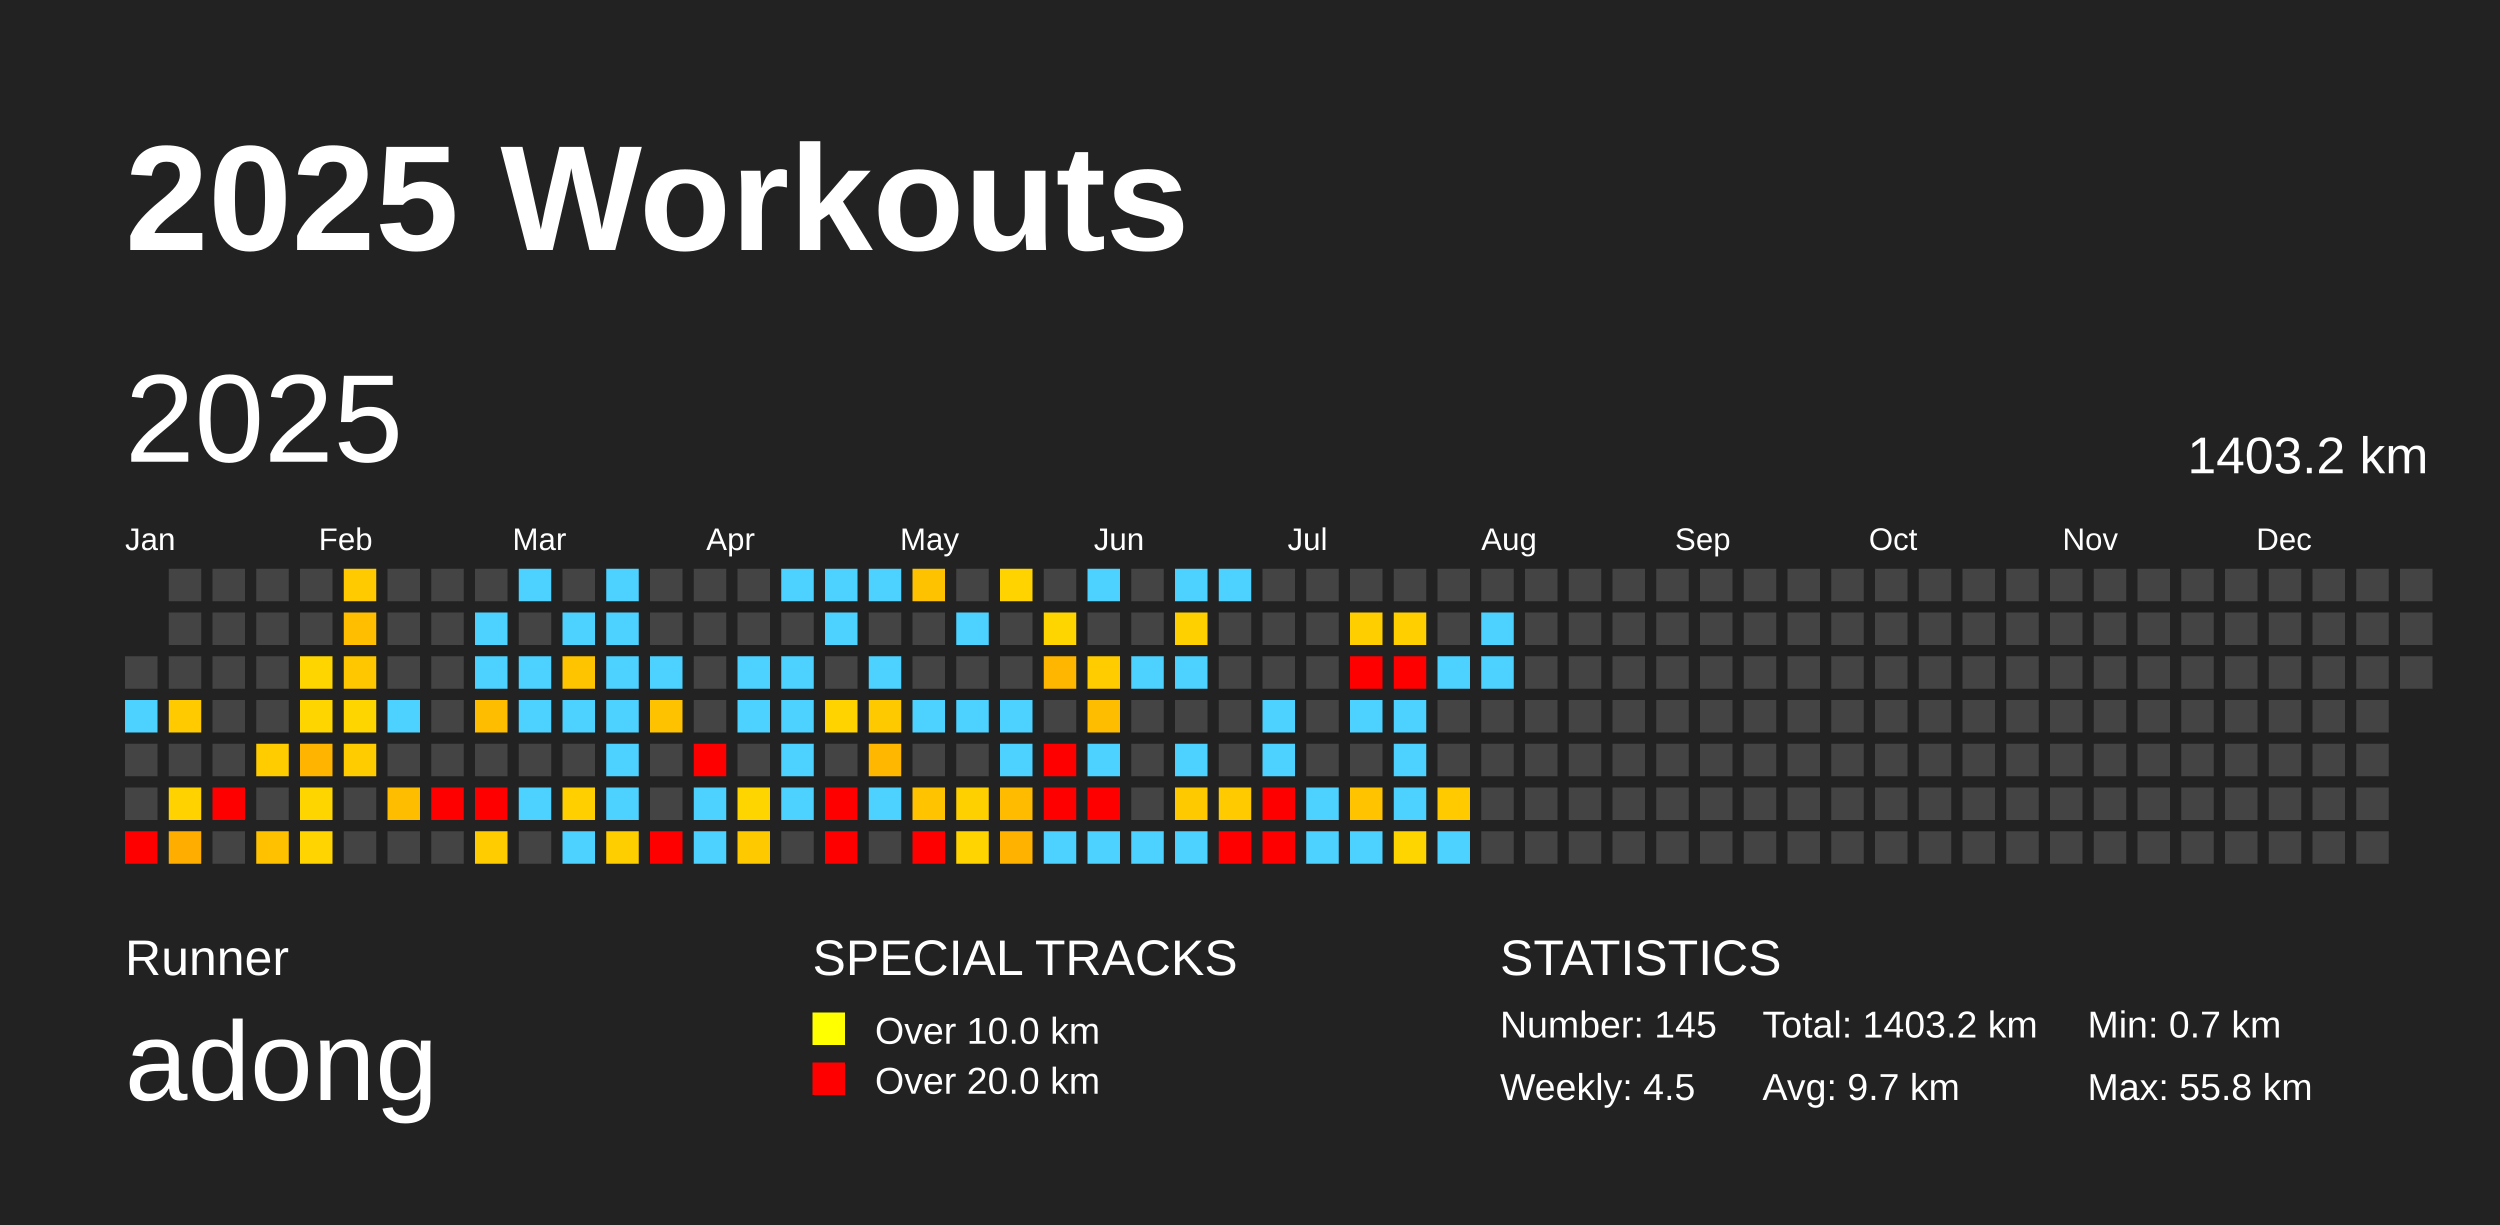
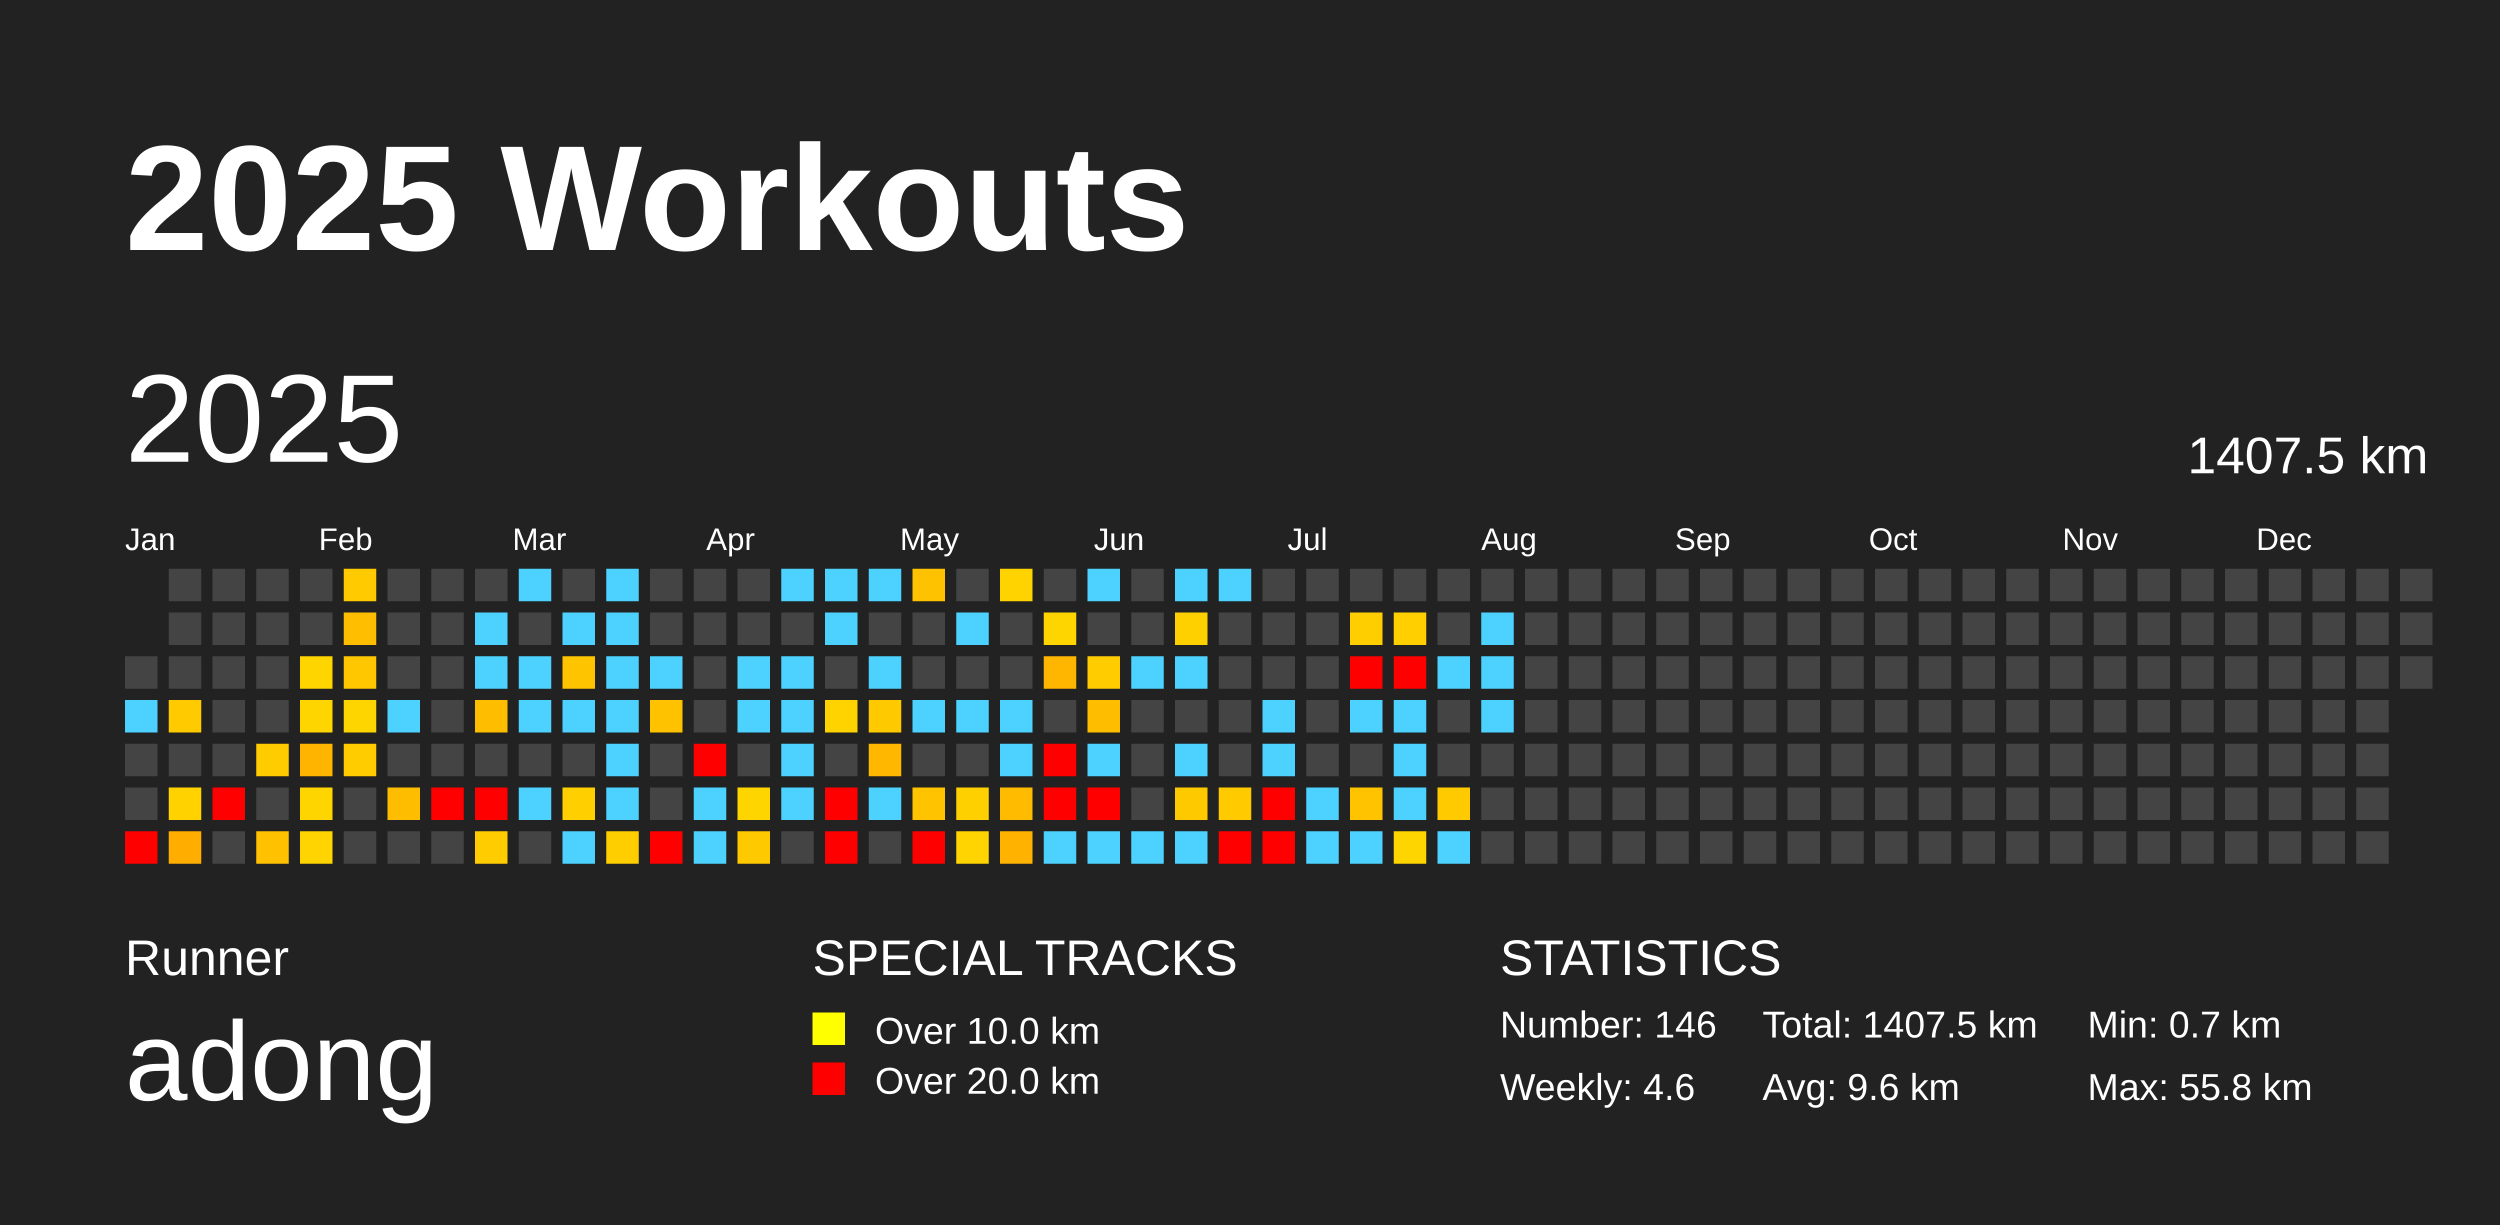
<svg xmlns="http://www.w3.org/2000/svg" baseProfile="full" height="98mm" version="1.1" viewBox="0,0,200,98" width="200mm">
  <defs />
  <rect fill="#222222" height="98" width="200" x="0" y="0" />
  <text fill="#FFFFFF" style="font-size:12px; font-family:Arial; font-weight:bold;" x="10" y="20">2025 Workouts</text>
  <text fill="#FFFFFF" style="font-size:4px; font-family:Arial" x="10" y="78">Runner</text>
  <text fill="#FFFFFF" style="font-size:9px; font-family:Arial" x="10" y="88">adong</text>
  <text fill="#FFFFFF" style="font-size:4px; font-family:Arial" x="65" y="78">SPECIAL TRACKS</text>
  <rect fill="yellow" height="2.6" width="2.6" x="65" y="81" />
  <text fill="#FFFFFF" style="font-size:3px; font-family:Arial" x="70" y="83.5">Over 10.0 km</text>
  <rect fill="red" height="2.6" width="2.6" x="65" y="85" />
  <text fill="#FFFFFF" style="font-size:3px; font-family:Arial" x="70" y="87.5">Over 20.0 km</text>
  <text fill="#FFFFFF" style="font-size:4px; font-family:Arial" x="120" y="78">STATISTICS</text>
-   <text fill="#FFFFFF" style="font-size:3px; font-family:Arial" x="120" y="83">Number: 145</text>
-   <text fill="#FFFFFF" style="font-size:3px; font-family:Arial" x="120" y="88">Weekly: 4.5</text>
-   <text fill="#FFFFFF" style="font-size:3px; font-family:Arial" x="141" y="83">Total: 1403.2 km</text>
-   <text fill="#FFFFFF" style="font-size:3px; font-family:Arial" x="141" y="88">Avg: 9.7 km</text>
+   <text fill="#FFFFFF" style="font-size:3px; font-family:Arial" x="120" y="83">Number: 146</text>
+   <text fill="#FFFFFF" style="font-size:3px; font-family:Arial" x="120" y="88">Weekly: 4.6</text>
+   <text fill="#FFFFFF" style="font-size:3px; font-family:Arial" x="141" y="83">Total: 1407.5 km</text>
+   <text fill="#FFFFFF" style="font-size:3px; font-family:Arial" x="141" y="88">Avg: 9.6 km</text>
  <text fill="#FFFFFF" style="font-size:3px; font-family:Arial" x="167" y="83">Min: 0.7 km</text>
  <text fill="#FFFFFF" style="font-size:3px; font-family:Arial" x="167" y="88">Max: 55.8 km</text>
  <text dominant-baseline="hanging" fill="#FFFFFF" style="font-size:10.0px; font-family:Arial;" x="10" y="30">2025</text>
-   <text dominant-baseline="hanging" fill="#FFFFFF" style="font-size:4.125px; font-family:Arial;" x="175" y="35">1403.2 km</text>
+   <text dominant-baseline="hanging" fill="#FFFFFF" style="font-size:4.125px; font-family:Arial;" x="175" y="35">1407.5 km</text>
  <text fill="#FFFFFF" style="font-size:2.5px; font-family:Arial" x="10.0" y="44">Jan</text>
  <text fill="#FFFFFF" style="font-size:2.5px; font-family:Arial" x="25.5" y="44">Feb</text>
  <text fill="#FFFFFF" style="font-size:2.5px; font-family:Arial" x="41.0" y="44">Mar</text>
  <text fill="#FFFFFF" style="font-size:2.5px; font-family:Arial" x="56.5" y="44">Apr</text>
  <text fill="#FFFFFF" style="font-size:2.5px; font-family:Arial" x="72.0" y="44">May</text>
  <text fill="#FFFFFF" style="font-size:2.5px; font-family:Arial" x="87.5" y="44">Jun</text>
  <text fill="#FFFFFF" style="font-size:2.5px; font-family:Arial" x="103.0" y="44">Jul</text>
  <text fill="#FFFFFF" style="font-size:2.5px; font-family:Arial" x="118.5" y="44">Aug</text>
  <text fill="#FFFFFF" style="font-size:2.5px; font-family:Arial" x="134.0" y="44">Sep</text>
  <text fill="#FFFFFF" style="font-size:2.5px; font-family:Arial" x="149.5" y="44">Oct</text>
  <text fill="#FFFFFF" style="font-size:2.5px; font-family:Arial" x="165.0" y="44">Nov</text>
  <text fill="#FFFFFF" style="font-size:2.5px; font-family:Arial" x="180.5" y="44">Dec</text>
  <rect fill="#444444" height="2.6" width="2.6" x="10.0" y="52.5" />
  <rect fill="#4dd2ff" height="2.6" width="2.6" x="10.0" y="56.0" />
  <rect fill="#444444" height="2.6" width="2.6" x="10.0" y="59.5" />
  <rect fill="#444444" height="2.6" width="2.6" x="10.0" y="63.0" />
  <rect fill="red" height="2.6" width="2.6" x="10.0" y="66.5" />
  <rect fill="#444444" height="2.6" width="2.6" x="13.5" y="45.5" />
  <rect fill="#444444" height="2.6" width="2.6" x="13.5" y="49.0" />
  <rect fill="#444444" height="2.6" width="2.6" x="13.5" y="52.5" />
  <rect fill="#ffcb00" height="2.6" width="2.6" x="13.5" y="56.0" />
  <rect fill="#444444" height="2.6" width="2.6" x="13.5" y="59.5" />
  <rect fill="#ffd200" height="2.6" width="2.6" x="13.5" y="63.0" />
  <rect fill="#ffae00" height="2.6" width="2.6" x="13.5" y="66.5" />
  <rect fill="#444444" height="2.6" width="2.6" x="17.0" y="45.5" />
  <rect fill="#444444" height="2.6" width="2.6" x="17.0" y="49.0" />
  <rect fill="#444444" height="2.6" width="2.6" x="17.0" y="52.5" />
  <rect fill="#444444" height="2.6" width="2.6" x="17.0" y="56.0" />
  <rect fill="#444444" height="2.6" width="2.6" x="17.0" y="59.5" />
  <rect fill="red" height="2.6" width="2.6" x="17.0" y="63.0" />
  <rect fill="#444444" height="2.6" width="2.6" x="17.0" y="66.5" />
  <rect fill="#444444" height="2.6" width="2.6" x="20.5" y="45.5" />
  <rect fill="#444444" height="2.6" width="2.6" x="20.5" y="49.0" />
  <rect fill="#444444" height="2.6" width="2.6" x="20.5" y="52.5" />
  <rect fill="#444444" height="2.6" width="2.6" x="20.5" y="56.0" />
  <rect fill="#ffcc00" height="2.6" width="2.6" x="20.5" y="59.5" />
  <rect fill="#444444" height="2.6" width="2.6" x="20.5" y="63.0" />
  <rect fill="#ffc100" height="2.6" width="2.6" x="20.5" y="66.5" />
  <rect fill="#444444" height="2.6" width="2.6" x="24.0" y="45.5" />
  <rect fill="#444444" height="2.6" width="2.6" x="24.0" y="49.0" />
  <rect fill="#ffd500" height="2.6" width="2.6" x="24.0" y="52.5" />
  <rect fill="#ffd500" height="2.6" width="2.6" x="24.0" y="56.0" />
  <rect fill="#ffb400" height="2.6" width="2.6" x="24.0" y="59.5" />
  <rect fill="#ffd500" height="2.6" width="2.6" x="24.0" y="63.0" />
  <rect fill="#ffd400" height="2.6" width="2.6" x="24.0" y="66.5" />
  <rect fill="#ffcb00" height="2.6" width="2.6" x="27.5" y="45.5" />
  <rect fill="#ffbe00" height="2.6" width="2.6" x="27.5" y="49.0" />
  <rect fill="#ffc700" height="2.6" width="2.6" x="27.5" y="52.5" />
  <rect fill="#ffd500" height="2.6" width="2.6" x="27.5" y="56.0" />
  <rect fill="#ffcc00" height="2.6" width="2.6" x="27.5" y="59.5" />
  <rect fill="#444444" height="2.6" width="2.6" x="27.5" y="63.0" />
  <rect fill="#444444" height="2.6" width="2.6" x="27.5" y="66.5" />
  <rect fill="#444444" height="2.6" width="2.6" x="31.0" y="45.5" />
  <rect fill="#444444" height="2.6" width="2.6" x="31.0" y="49.0" />
  <rect fill="#444444" height="2.6" width="2.6" x="31.0" y="52.5" />
  <rect fill="#4dd2ff" height="2.6" width="2.6" x="31.0" y="56.0" />
  <rect fill="#444444" height="2.6" width="2.6" x="31.0" y="59.5" />
  <rect fill="#ffbd00" height="2.6" width="2.6" x="31.0" y="63.0" />
  <rect fill="#444444" height="2.6" width="2.6" x="31.0" y="66.5" />
  <rect fill="#444444" height="2.6" width="2.6" x="34.5" y="45.5" />
  <rect fill="#444444" height="2.6" width="2.6" x="34.5" y="49.0" />
  <rect fill="#444444" height="2.6" width="2.6" x="34.5" y="52.5" />
  <rect fill="#444444" height="2.6" width="2.6" x="34.5" y="56.0" />
  <rect fill="#444444" height="2.6" width="2.6" x="34.5" y="59.5" />
  <rect fill="red" height="2.6" width="2.6" x="34.5" y="63.0" />
  <rect fill="#444444" height="2.6" width="2.6" x="34.5" y="66.5" />
  <rect fill="#444444" height="2.6" width="2.6" x="38.0" y="45.5" />
  <rect fill="#4dd2ff" height="2.6" width="2.6" x="38.0" y="49.0" />
  <rect fill="#4dd2ff" height="2.6" width="2.6" x="38.0" y="52.5" />
  <rect fill="#ffbd00" height="2.6" width="2.6" x="38.0" y="56.0" />
  <rect fill="#444444" height="2.6" width="2.6" x="38.0" y="59.5" />
  <rect fill="red" height="2.6" width="2.6" x="38.0" y="63.0" />
  <rect fill="#ffcc00" height="2.6" width="2.6" x="38.0" y="66.5" />
  <rect fill="#4dd2ff" height="2.6" width="2.6" x="41.5" y="45.5" />
  <rect fill="#444444" height="2.6" width="2.6" x="41.5" y="49.0" />
  <rect fill="#4dd2ff" height="2.6" width="2.6" x="41.5" y="52.5" />
  <rect fill="#4dd2ff" height="2.6" width="2.6" x="41.5" y="56.0" />
  <rect fill="#444444" height="2.6" width="2.6" x="41.5" y="59.5" />
  <rect fill="#4dd2ff" height="2.6" width="2.6" x="41.5" y="63.0" />
  <rect fill="#444444" height="2.6" width="2.6" x="41.5" y="66.5" />
  <rect fill="#444444" height="2.6" width="2.6" x="45.0" y="45.5" />
  <rect fill="#4dd2ff" height="2.6" width="2.6" x="45.0" y="49.0" />
  <rect fill="#ffc400" height="2.6" width="2.6" x="45.0" y="52.5" />
  <rect fill="#4dd2ff" height="2.6" width="2.6" x="45.0" y="56.0" />
  <rect fill="#444444" height="2.6" width="2.6" x="45.0" y="59.5" />
  <rect fill="#ffcf00" height="2.6" width="2.6" x="45.0" y="63.0" />
  <rect fill="#4dd2ff" height="2.6" width="2.6" x="45.0" y="66.5" />
  <rect fill="#4dd2ff" height="2.6" width="2.6" x="48.5" y="45.5" />
  <rect fill="#4dd2ff" height="2.6" width="2.6" x="48.5" y="49.0" />
  <rect fill="#4dd2ff" height="2.6" width="2.6" x="48.5" y="52.5" />
  <rect fill="#4dd2ff" height="2.6" width="2.6" x="48.5" y="56.0" />
  <rect fill="#4dd2ff" height="2.6" width="2.6" x="48.5" y="59.5" />
  <rect fill="#4dd2ff" height="2.6" width="2.6" x="48.5" y="63.0" />
  <rect fill="#ffce00" height="2.6" width="2.6" x="48.5" y="66.5" />
  <rect fill="#444444" height="2.6" width="2.6" x="52.0" y="45.5" />
  <rect fill="#444444" height="2.6" width="2.6" x="52.0" y="49.0" />
  <rect fill="#4dd2ff" height="2.6" width="2.6" x="52.0" y="52.5" />
  <rect fill="#ffc200" height="2.6" width="2.6" x="52.0" y="56.0" />
  <rect fill="#444444" height="2.6" width="2.6" x="52.0" y="59.5" />
  <rect fill="#444444" height="2.6" width="2.6" x="52.0" y="63.0" />
  <rect fill="red" height="2.6" width="2.6" x="52.0" y="66.5" />
  <rect fill="#444444" height="2.6" width="2.6" x="55.5" y="45.5" />
  <rect fill="#444444" height="2.6" width="2.6" x="55.5" y="49.0" />
  <rect fill="#444444" height="2.6" width="2.6" x="55.5" y="52.5" />
  <rect fill="#444444" height="2.6" width="2.6" x="55.5" y="56.0" />
  <rect fill="red" height="2.6" width="2.6" x="55.5" y="59.5" />
  <rect fill="#4dd2ff" height="2.6" width="2.6" x="55.5" y="63.0" />
  <rect fill="#4dd2ff" height="2.6" width="2.6" x="55.5" y="66.5" />
  <rect fill="#444444" height="2.6" width="2.6" x="59.0" y="45.5" />
  <rect fill="#444444" height="2.6" width="2.6" x="59.0" y="49.0" />
  <rect fill="#4dd2ff" height="2.6" width="2.6" x="59.0" y="52.5" />
  <rect fill="#4dd2ff" height="2.6" width="2.6" x="59.0" y="56.0" />
  <rect fill="#444444" height="2.6" width="2.6" x="59.0" y="59.5" />
  <rect fill="#ffd500" height="2.6" width="2.6" x="59.0" y="63.0" />
  <rect fill="#ffc900" height="2.6" width="2.6" x="59.0" y="66.5" />
  <rect fill="#4dd2ff" height="2.6" width="2.6" x="62.5" y="45.5" />
  <rect fill="#444444" height="2.6" width="2.6" x="62.5" y="49.0" />
  <rect fill="#4dd2ff" height="2.6" width="2.6" x="62.5" y="52.5" />
  <rect fill="#4dd2ff" height="2.6" width="2.6" x="62.5" y="56.0" />
  <rect fill="#4dd2ff" height="2.6" width="2.6" x="62.5" y="59.5" />
  <rect fill="#4dd2ff" height="2.6" width="2.6" x="62.5" y="63.0" />
  <rect fill="#444444" height="2.6" width="2.6" x="62.5" y="66.5" />
  <rect fill="#4dd2ff" height="2.6" width="2.6" x="66.0" y="45.5" />
  <rect fill="#4dd2ff" height="2.6" width="2.6" x="66.0" y="49.0" />
  <rect fill="#444444" height="2.6" width="2.6" x="66.0" y="52.5" />
  <rect fill="#ffd300" height="2.6" width="2.6" x="66.0" y="56.0" />
  <rect fill="#444444" height="2.6" width="2.6" x="66.0" y="59.5" />
  <rect fill="red" height="2.6" width="2.6" x="66.0" y="63.0" />
  <rect fill="red" height="2.6" width="2.6" x="66.0" y="66.5" />
  <rect fill="#4dd2ff" height="2.6" width="2.6" x="69.5" y="45.5" />
  <rect fill="#444444" height="2.6" width="2.6" x="69.5" y="49.0" />
  <rect fill="#4dd2ff" height="2.6" width="2.6" x="69.5" y="52.5" />
  <rect fill="#ffc900" height="2.6" width="2.6" x="69.5" y="56.0" />
  <rect fill="#ffb700" height="2.6" width="2.6" x="69.5" y="59.5" />
  <rect fill="#4dd2ff" height="2.6" width="2.6" x="69.5" y="63.0" />
  <rect fill="#444444" height="2.6" width="2.6" x="69.5" y="66.5" />
  <rect fill="#ffc200" height="2.6" width="2.6" x="73.0" y="45.5" />
  <rect fill="#444444" height="2.6" width="2.6" x="73.0" y="49.0" />
  <rect fill="#444444" height="2.6" width="2.6" x="73.0" y="52.5" />
  <rect fill="#4dd2ff" height="2.6" width="2.6" x="73.0" y="56.0" />
  <rect fill="#444444" height="2.6" width="2.6" x="73.0" y="59.5" />
  <rect fill="#ffc300" height="2.6" width="2.6" x="73.0" y="63.0" />
  <rect fill="red" height="2.6" width="2.6" x="73.0" y="66.5" />
  <rect fill="#444444" height="2.6" width="2.6" x="76.5" y="45.5" />
  <rect fill="#4dd2ff" height="2.6" width="2.6" x="76.5" y="49.0" />
  <rect fill="#444444" height="2.6" width="2.6" x="76.5" y="52.5" />
  <rect fill="#4dd2ff" height="2.6" width="2.6" x="76.5" y="56.0" />
  <rect fill="#444444" height="2.6" width="2.6" x="76.5" y="59.5" />
  <rect fill="#ffd000" height="2.6" width="2.6" x="76.5" y="63.0" />
  <rect fill="#ffd400" height="2.6" width="2.6" x="76.5" y="66.5" />
  <rect fill="#ffd300" height="2.6" width="2.6" x="80.0" y="45.5" />
  <rect fill="#444444" height="2.6" width="2.6" x="80.0" y="49.0" />
  <rect fill="#444444" height="2.6" width="2.6" x="80.0" y="52.5" />
  <rect fill="#4dd2ff" height="2.6" width="2.6" x="80.0" y="56.0" />
  <rect fill="#4dd2ff" height="2.6" width="2.6" x="80.0" y="59.5" />
  <rect fill="#ffbb00" height="2.6" width="2.6" x="80.0" y="63.0" />
  <rect fill="#ffb200" height="2.6" width="2.6" x="80.0" y="66.5" />
  <rect fill="#444444" height="2.6" width="2.6" x="83.5" y="45.5" />
  <rect fill="#ffd500" height="2.6" width="2.6" x="83.5" y="49.0" />
  <rect fill="#ffb600" height="2.6" width="2.6" x="83.5" y="52.5" />
  <rect fill="#444444" height="2.6" width="2.6" x="83.5" y="56.0" />
  <rect fill="red" height="2.6" width="2.6" x="83.5" y="59.5" />
  <rect fill="red" height="2.6" width="2.6" x="83.5" y="63.0" />
  <rect fill="#4dd2ff" height="2.6" width="2.6" x="83.5" y="66.5" />
  <rect fill="#4dd2ff" height="2.6" width="2.6" x="87.0" y="45.5" />
  <rect fill="#444444" height="2.6" width="2.6" x="87.0" y="49.0" />
  <rect fill="#ffcc00" height="2.6" width="2.6" x="87.0" y="52.5" />
  <rect fill="#ffbd00" height="2.6" width="2.6" x="87.0" y="56.0" />
  <rect fill="#4dd2ff" height="2.6" width="2.6" x="87.0" y="59.5" />
  <rect fill="red" height="2.6" width="2.6" x="87.0" y="63.0" />
  <rect fill="#4dd2ff" height="2.6" width="2.6" x="87.0" y="66.5" />
  <rect fill="#444444" height="2.6" width="2.6" x="90.5" y="45.5" />
  <rect fill="#444444" height="2.6" width="2.6" x="90.5" y="49.0" />
  <rect fill="#4dd2ff" height="2.6" width="2.6" x="90.5" y="52.5" />
  <rect fill="#444444" height="2.6" width="2.6" x="90.5" y="56.0" />
  <rect fill="#444444" height="2.6" width="2.6" x="90.5" y="59.5" />
  <rect fill="#444444" height="2.6" width="2.6" x="90.5" y="63.0" />
  <rect fill="#4dd2ff" height="2.6" width="2.6" x="90.5" y="66.5" />
  <rect fill="#4dd2ff" height="2.6" width="2.6" x="94.0" y="45.5" />
  <rect fill="#ffd000" height="2.6" width="2.6" x="94.0" y="49.0" />
  <rect fill="#4dd2ff" height="2.6" width="2.6" x="94.0" y="52.5" />
  <rect fill="#444444" height="2.6" width="2.6" x="94.0" y="56.0" />
  <rect fill="#4dd2ff" height="2.6" width="2.6" x="94.0" y="59.5" />
  <rect fill="#ffc900" height="2.6" width="2.6" x="94.0" y="63.0" />
  <rect fill="#4dd2ff" height="2.6" width="2.6" x="94.0" y="66.5" />
  <rect fill="#4dd2ff" height="2.6" width="2.6" x="97.5" y="45.5" />
  <rect fill="#444444" height="2.6" width="2.6" x="97.5" y="49.0" />
  <rect fill="#444444" height="2.6" width="2.6" x="97.5" y="52.5" />
  <rect fill="#444444" height="2.6" width="2.6" x="97.5" y="56.0" />
  <rect fill="#444444" height="2.6" width="2.6" x="97.5" y="59.5" />
  <rect fill="#ffca00" height="2.6" width="2.6" x="97.5" y="63.0" />
  <rect fill="red" height="2.6" width="2.6" x="97.5" y="66.5" />
  <rect fill="#444444" height="2.6" width="2.6" x="101.0" y="45.5" />
  <rect fill="#444444" height="2.6" width="2.6" x="101.0" y="49.0" />
  <rect fill="#444444" height="2.6" width="2.6" x="101.0" y="52.5" />
  <rect fill="#4dd2ff" height="2.6" width="2.6" x="101.0" y="56.0" />
  <rect fill="#4dd2ff" height="2.6" width="2.6" x="101.0" y="59.5" />
  <rect fill="red" height="2.6" width="2.6" x="101.0" y="63.0" />
  <rect fill="red" height="2.6" width="2.6" x="101.0" y="66.5" />
  <rect fill="#444444" height="2.6" width="2.6" x="104.5" y="45.5" />
  <rect fill="#444444" height="2.6" width="2.6" x="104.5" y="49.0" />
  <rect fill="#444444" height="2.6" width="2.6" x="104.5" y="52.5" />
  <rect fill="#444444" height="2.6" width="2.6" x="104.5" y="56.0" />
  <rect fill="#444444" height="2.6" width="2.6" x="104.5" y="59.5" />
  <rect fill="#4dd2ff" height="2.6" width="2.6" x="104.5" y="63.0" />
  <rect fill="#4dd2ff" height="2.6" width="2.6" x="104.5" y="66.5" />
  <rect fill="#444444" height="2.6" width="2.6" x="108.0" y="45.5" />
  <rect fill="#ffce00" height="2.6" width="2.6" x="108.0" y="49.0" />
  <rect fill="red" height="2.6" width="2.6" x="108.0" y="52.5" />
  <rect fill="#4dd2ff" height="2.6" width="2.6" x="108.0" y="56.0" />
  <rect fill="#444444" height="2.6" width="2.6" x="108.0" y="59.5" />
  <rect fill="#ffc300" height="2.6" width="2.6" x="108.0" y="63.0" />
  <rect fill="#4dd2ff" height="2.6" width="2.6" x="108.0" y="66.5" />
  <rect fill="#444444" height="2.6" width="2.6" x="111.5" y="45.5" />
  <rect fill="#ffcf00" height="2.6" width="2.6" x="111.5" y="49.0" />
  <rect fill="red" height="2.6" width="2.6" x="111.5" y="52.5" />
  <rect fill="#4dd2ff" height="2.6" width="2.6" x="111.5" y="56.0" />
  <rect fill="#4dd2ff" height="2.6" width="2.6" x="111.5" y="59.5" />
  <rect fill="#4dd2ff" height="2.6" width="2.6" x="111.5" y="63.0" />
  <rect fill="#ffd500" height="2.6" width="2.6" x="111.5" y="66.5" />
  <rect fill="#444444" height="2.6" width="2.6" x="115.0" y="45.5" />
  <rect fill="#444444" height="2.6" width="2.6" x="115.0" y="49.0" />
  <rect fill="#4dd2ff" height="2.6" width="2.6" x="115.0" y="52.5" />
  <rect fill="#444444" height="2.6" width="2.6" x="115.0" y="56.0" />
  <rect fill="#444444" height="2.6" width="2.6" x="115.0" y="59.5" />
  <rect fill="#ffcb00" height="2.6" width="2.6" x="115.0" y="63.0" />
  <rect fill="#4dd2ff" height="2.6" width="2.6" x="115.0" y="66.5" />
  <rect fill="#444444" height="2.6" width="2.6" x="118.5" y="45.5" />
  <rect fill="#4dd2ff" height="2.6" width="2.6" x="118.5" y="49.0" />
  <rect fill="#4dd2ff" height="2.6" width="2.6" x="118.5" y="52.5" />
-   <rect fill="#444444" height="2.6" width="2.6" x="118.5" y="56.0" />
+   <rect fill="#4dd2ff" height="2.6" width="2.6" x="118.5" y="56.0" />
  <rect fill="#444444" height="2.6" width="2.6" x="118.5" y="59.5" />
  <rect fill="#444444" height="2.6" width="2.6" x="118.5" y="63.0" />
  <rect fill="#444444" height="2.6" width="2.6" x="118.5" y="66.5" />
  <rect fill="#444444" height="2.6" width="2.6" x="122.0" y="45.5" />
  <rect fill="#444444" height="2.6" width="2.6" x="122.0" y="49.0" />
  <rect fill="#444444" height="2.6" width="2.6" x="122.0" y="52.5" />
  <rect fill="#444444" height="2.6" width="2.6" x="122.0" y="56.0" />
  <rect fill="#444444" height="2.6" width="2.6" x="122.0" y="59.5" />
  <rect fill="#444444" height="2.6" width="2.6" x="122.0" y="63.0" />
  <rect fill="#444444" height="2.6" width="2.6" x="122.0" y="66.5" />
  <rect fill="#444444" height="2.6" width="2.6" x="125.5" y="45.5" />
  <rect fill="#444444" height="2.6" width="2.6" x="125.5" y="49.0" />
  <rect fill="#444444" height="2.6" width="2.6" x="125.5" y="52.5" />
  <rect fill="#444444" height="2.6" width="2.6" x="125.5" y="56.0" />
  <rect fill="#444444" height="2.6" width="2.6" x="125.5" y="59.5" />
  <rect fill="#444444" height="2.6" width="2.6" x="125.5" y="63.0" />
  <rect fill="#444444" height="2.6" width="2.6" x="125.5" y="66.5" />
  <rect fill="#444444" height="2.6" width="2.6" x="129.0" y="45.5" />
  <rect fill="#444444" height="2.6" width="2.6" x="129.0" y="49.0" />
  <rect fill="#444444" height="2.6" width="2.6" x="129.0" y="52.5" />
  <rect fill="#444444" height="2.6" width="2.6" x="129.0" y="56.0" />
  <rect fill="#444444" height="2.6" width="2.6" x="129.0" y="59.5" />
  <rect fill="#444444" height="2.6" width="2.6" x="129.0" y="63.0" />
  <rect fill="#444444" height="2.6" width="2.6" x="129.0" y="66.5" />
  <rect fill="#444444" height="2.6" width="2.6" x="132.5" y="45.5" />
  <rect fill="#444444" height="2.6" width="2.6" x="132.5" y="49.0" />
  <rect fill="#444444" height="2.6" width="2.6" x="132.5" y="52.5" />
  <rect fill="#444444" height="2.6" width="2.6" x="132.5" y="56.0" />
  <rect fill="#444444" height="2.6" width="2.6" x="132.5" y="59.5" />
  <rect fill="#444444" height="2.6" width="2.6" x="132.5" y="63.0" />
  <rect fill="#444444" height="2.6" width="2.6" x="132.5" y="66.5" />
  <rect fill="#444444" height="2.6" width="2.6" x="136.0" y="45.5" />
  <rect fill="#444444" height="2.6" width="2.6" x="136.0" y="49.0" />
  <rect fill="#444444" height="2.6" width="2.6" x="136.0" y="52.5" />
  <rect fill="#444444" height="2.6" width="2.6" x="136.0" y="56.0" />
  <rect fill="#444444" height="2.6" width="2.6" x="136.0" y="59.5" />
  <rect fill="#444444" height="2.6" width="2.6" x="136.0" y="63.0" />
  <rect fill="#444444" height="2.6" width="2.6" x="136.0" y="66.5" />
  <rect fill="#444444" height="2.6" width="2.6" x="139.5" y="45.5" />
  <rect fill="#444444" height="2.6" width="2.6" x="139.5" y="49.0" />
  <rect fill="#444444" height="2.6" width="2.6" x="139.5" y="52.5" />
  <rect fill="#444444" height="2.6" width="2.6" x="139.5" y="56.0" />
  <rect fill="#444444" height="2.6" width="2.6" x="139.5" y="59.5" />
  <rect fill="#444444" height="2.6" width="2.6" x="139.5" y="63.0" />
  <rect fill="#444444" height="2.6" width="2.6" x="139.5" y="66.5" />
  <rect fill="#444444" height="2.6" width="2.6" x="143.0" y="45.5" />
  <rect fill="#444444" height="2.6" width="2.6" x="143.0" y="49.0" />
  <rect fill="#444444" height="2.6" width="2.6" x="143.0" y="52.5" />
  <rect fill="#444444" height="2.6" width="2.6" x="143.0" y="56.0" />
  <rect fill="#444444" height="2.6" width="2.6" x="143.0" y="59.5" />
  <rect fill="#444444" height="2.6" width="2.6" x="143.0" y="63.0" />
  <rect fill="#444444" height="2.6" width="2.6" x="143.0" y="66.5" />
  <rect fill="#444444" height="2.6" width="2.6" x="146.5" y="45.5" />
  <rect fill="#444444" height="2.6" width="2.6" x="146.5" y="49.0" />
  <rect fill="#444444" height="2.6" width="2.6" x="146.5" y="52.5" />
  <rect fill="#444444" height="2.6" width="2.6" x="146.5" y="56.0" />
  <rect fill="#444444" height="2.6" width="2.6" x="146.5" y="59.5" />
  <rect fill="#444444" height="2.6" width="2.6" x="146.5" y="63.0" />
  <rect fill="#444444" height="2.6" width="2.6" x="146.5" y="66.5" />
  <rect fill="#444444" height="2.6" width="2.6" x="150.0" y="45.5" />
  <rect fill="#444444" height="2.6" width="2.6" x="150.0" y="49.0" />
  <rect fill="#444444" height="2.6" width="2.6" x="150.0" y="52.5" />
  <rect fill="#444444" height="2.6" width="2.6" x="150.0" y="56.0" />
  <rect fill="#444444" height="2.6" width="2.6" x="150.0" y="59.5" />
  <rect fill="#444444" height="2.6" width="2.6" x="150.0" y="63.0" />
  <rect fill="#444444" height="2.6" width="2.6" x="150.0" y="66.5" />
  <rect fill="#444444" height="2.6" width="2.6" x="153.5" y="45.5" />
  <rect fill="#444444" height="2.6" width="2.6" x="153.5" y="49.0" />
  <rect fill="#444444" height="2.6" width="2.6" x="153.5" y="52.5" />
  <rect fill="#444444" height="2.6" width="2.6" x="153.5" y="56.0" />
  <rect fill="#444444" height="2.6" width="2.6" x="153.5" y="59.5" />
  <rect fill="#444444" height="2.6" width="2.6" x="153.5" y="63.0" />
  <rect fill="#444444" height="2.6" width="2.6" x="153.5" y="66.5" />
  <rect fill="#444444" height="2.6" width="2.6" x="157.0" y="45.5" />
  <rect fill="#444444" height="2.6" width="2.6" x="157.0" y="49.0" />
  <rect fill="#444444" height="2.6" width="2.6" x="157.0" y="52.5" />
  <rect fill="#444444" height="2.6" width="2.6" x="157.0" y="56.0" />
  <rect fill="#444444" height="2.6" width="2.6" x="157.0" y="59.5" />
  <rect fill="#444444" height="2.6" width="2.6" x="157.0" y="63.0" />
  <rect fill="#444444" height="2.6" width="2.6" x="157.0" y="66.5" />
  <rect fill="#444444" height="2.6" width="2.6" x="160.5" y="45.5" />
  <rect fill="#444444" height="2.6" width="2.6" x="160.5" y="49.0" />
  <rect fill="#444444" height="2.6" width="2.6" x="160.5" y="52.5" />
  <rect fill="#444444" height="2.6" width="2.6" x="160.5" y="56.0" />
  <rect fill="#444444" height="2.6" width="2.6" x="160.5" y="59.5" />
  <rect fill="#444444" height="2.6" width="2.6" x="160.5" y="63.0" />
  <rect fill="#444444" height="2.6" width="2.6" x="160.5" y="66.5" />
  <rect fill="#444444" height="2.6" width="2.6" x="164.0" y="45.5" />
  <rect fill="#444444" height="2.6" width="2.6" x="164.0" y="49.0" />
  <rect fill="#444444" height="2.6" width="2.6" x="164.0" y="52.5" />
  <rect fill="#444444" height="2.6" width="2.6" x="164.0" y="56.0" />
  <rect fill="#444444" height="2.6" width="2.6" x="164.0" y="59.5" />
  <rect fill="#444444" height="2.6" width="2.6" x="164.0" y="63.0" />
  <rect fill="#444444" height="2.6" width="2.6" x="164.0" y="66.5" />
  <rect fill="#444444" height="2.6" width="2.6" x="167.5" y="45.5" />
  <rect fill="#444444" height="2.6" width="2.6" x="167.5" y="49.0" />
  <rect fill="#444444" height="2.6" width="2.6" x="167.5" y="52.5" />
  <rect fill="#444444" height="2.6" width="2.6" x="167.5" y="56.0" />
  <rect fill="#444444" height="2.6" width="2.6" x="167.5" y="59.5" />
  <rect fill="#444444" height="2.6" width="2.6" x="167.5" y="63.0" />
  <rect fill="#444444" height="2.6" width="2.6" x="167.5" y="66.5" />
  <rect fill="#444444" height="2.6" width="2.6" x="171.0" y="45.5" />
  <rect fill="#444444" height="2.6" width="2.6" x="171.0" y="49.0" />
  <rect fill="#444444" height="2.6" width="2.6" x="171.0" y="52.5" />
  <rect fill="#444444" height="2.6" width="2.6" x="171.0" y="56.0" />
  <rect fill="#444444" height="2.6" width="2.6" x="171.0" y="59.5" />
  <rect fill="#444444" height="2.6" width="2.6" x="171.0" y="63.0" />
  <rect fill="#444444" height="2.6" width="2.6" x="171.0" y="66.5" />
  <rect fill="#444444" height="2.6" width="2.6" x="174.5" y="45.5" />
  <rect fill="#444444" height="2.6" width="2.6" x="174.5" y="49.0" />
  <rect fill="#444444" height="2.6" width="2.6" x="174.5" y="52.5" />
  <rect fill="#444444" height="2.6" width="2.6" x="174.5" y="56.0" />
  <rect fill="#444444" height="2.6" width="2.6" x="174.5" y="59.5" />
  <rect fill="#444444" height="2.6" width="2.6" x="174.5" y="63.0" />
  <rect fill="#444444" height="2.6" width="2.6" x="174.5" y="66.5" />
  <rect fill="#444444" height="2.6" width="2.6" x="178.0" y="45.5" />
  <rect fill="#444444" height="2.6" width="2.6" x="178.0" y="49.0" />
  <rect fill="#444444" height="2.6" width="2.6" x="178.0" y="52.5" />
  <rect fill="#444444" height="2.6" width="2.6" x="178.0" y="56.0" />
  <rect fill="#444444" height="2.6" width="2.6" x="178.0" y="59.5" />
  <rect fill="#444444" height="2.6" width="2.6" x="178.0" y="63.0" />
  <rect fill="#444444" height="2.6" width="2.6" x="178.0" y="66.5" />
  <rect fill="#444444" height="2.6" width="2.6" x="181.5" y="45.5" />
  <rect fill="#444444" height="2.6" width="2.6" x="181.5" y="49.0" />
  <rect fill="#444444" height="2.6" width="2.6" x="181.5" y="52.5" />
  <rect fill="#444444" height="2.6" width="2.6" x="181.5" y="56.0" />
  <rect fill="#444444" height="2.6" width="2.6" x="181.5" y="59.5" />
  <rect fill="#444444" height="2.6" width="2.6" x="181.5" y="63.0" />
  <rect fill="#444444" height="2.6" width="2.6" x="181.5" y="66.5" />
  <rect fill="#444444" height="2.6" width="2.6" x="185.0" y="45.5" />
  <rect fill="#444444" height="2.6" width="2.6" x="185.0" y="49.0" />
  <rect fill="#444444" height="2.6" width="2.6" x="185.0" y="52.5" />
  <rect fill="#444444" height="2.6" width="2.6" x="185.0" y="56.0" />
  <rect fill="#444444" height="2.6" width="2.6" x="185.0" y="59.5" />
  <rect fill="#444444" height="2.6" width="2.6" x="185.0" y="63.0" />
  <rect fill="#444444" height="2.6" width="2.6" x="185.0" y="66.5" />
  <rect fill="#444444" height="2.6" width="2.6" x="188.5" y="45.5" />
  <rect fill="#444444" height="2.6" width="2.6" x="188.5" y="49.0" />
  <rect fill="#444444" height="2.6" width="2.6" x="188.5" y="52.5" />
  <rect fill="#444444" height="2.6" width="2.6" x="188.5" y="56.0" />
  <rect fill="#444444" height="2.6" width="2.6" x="188.5" y="59.5" />
  <rect fill="#444444" height="2.6" width="2.6" x="188.5" y="63.0" />
  <rect fill="#444444" height="2.6" width="2.6" x="188.5" y="66.5" />
  <rect fill="#444444" height="2.6" width="2.6" x="192.0" y="45.5" />
  <rect fill="#444444" height="2.6" width="2.6" x="192.0" y="49.0" />
  <rect fill="#444444" height="2.6" width="2.6" x="192.0" y="52.5" />
</svg>
